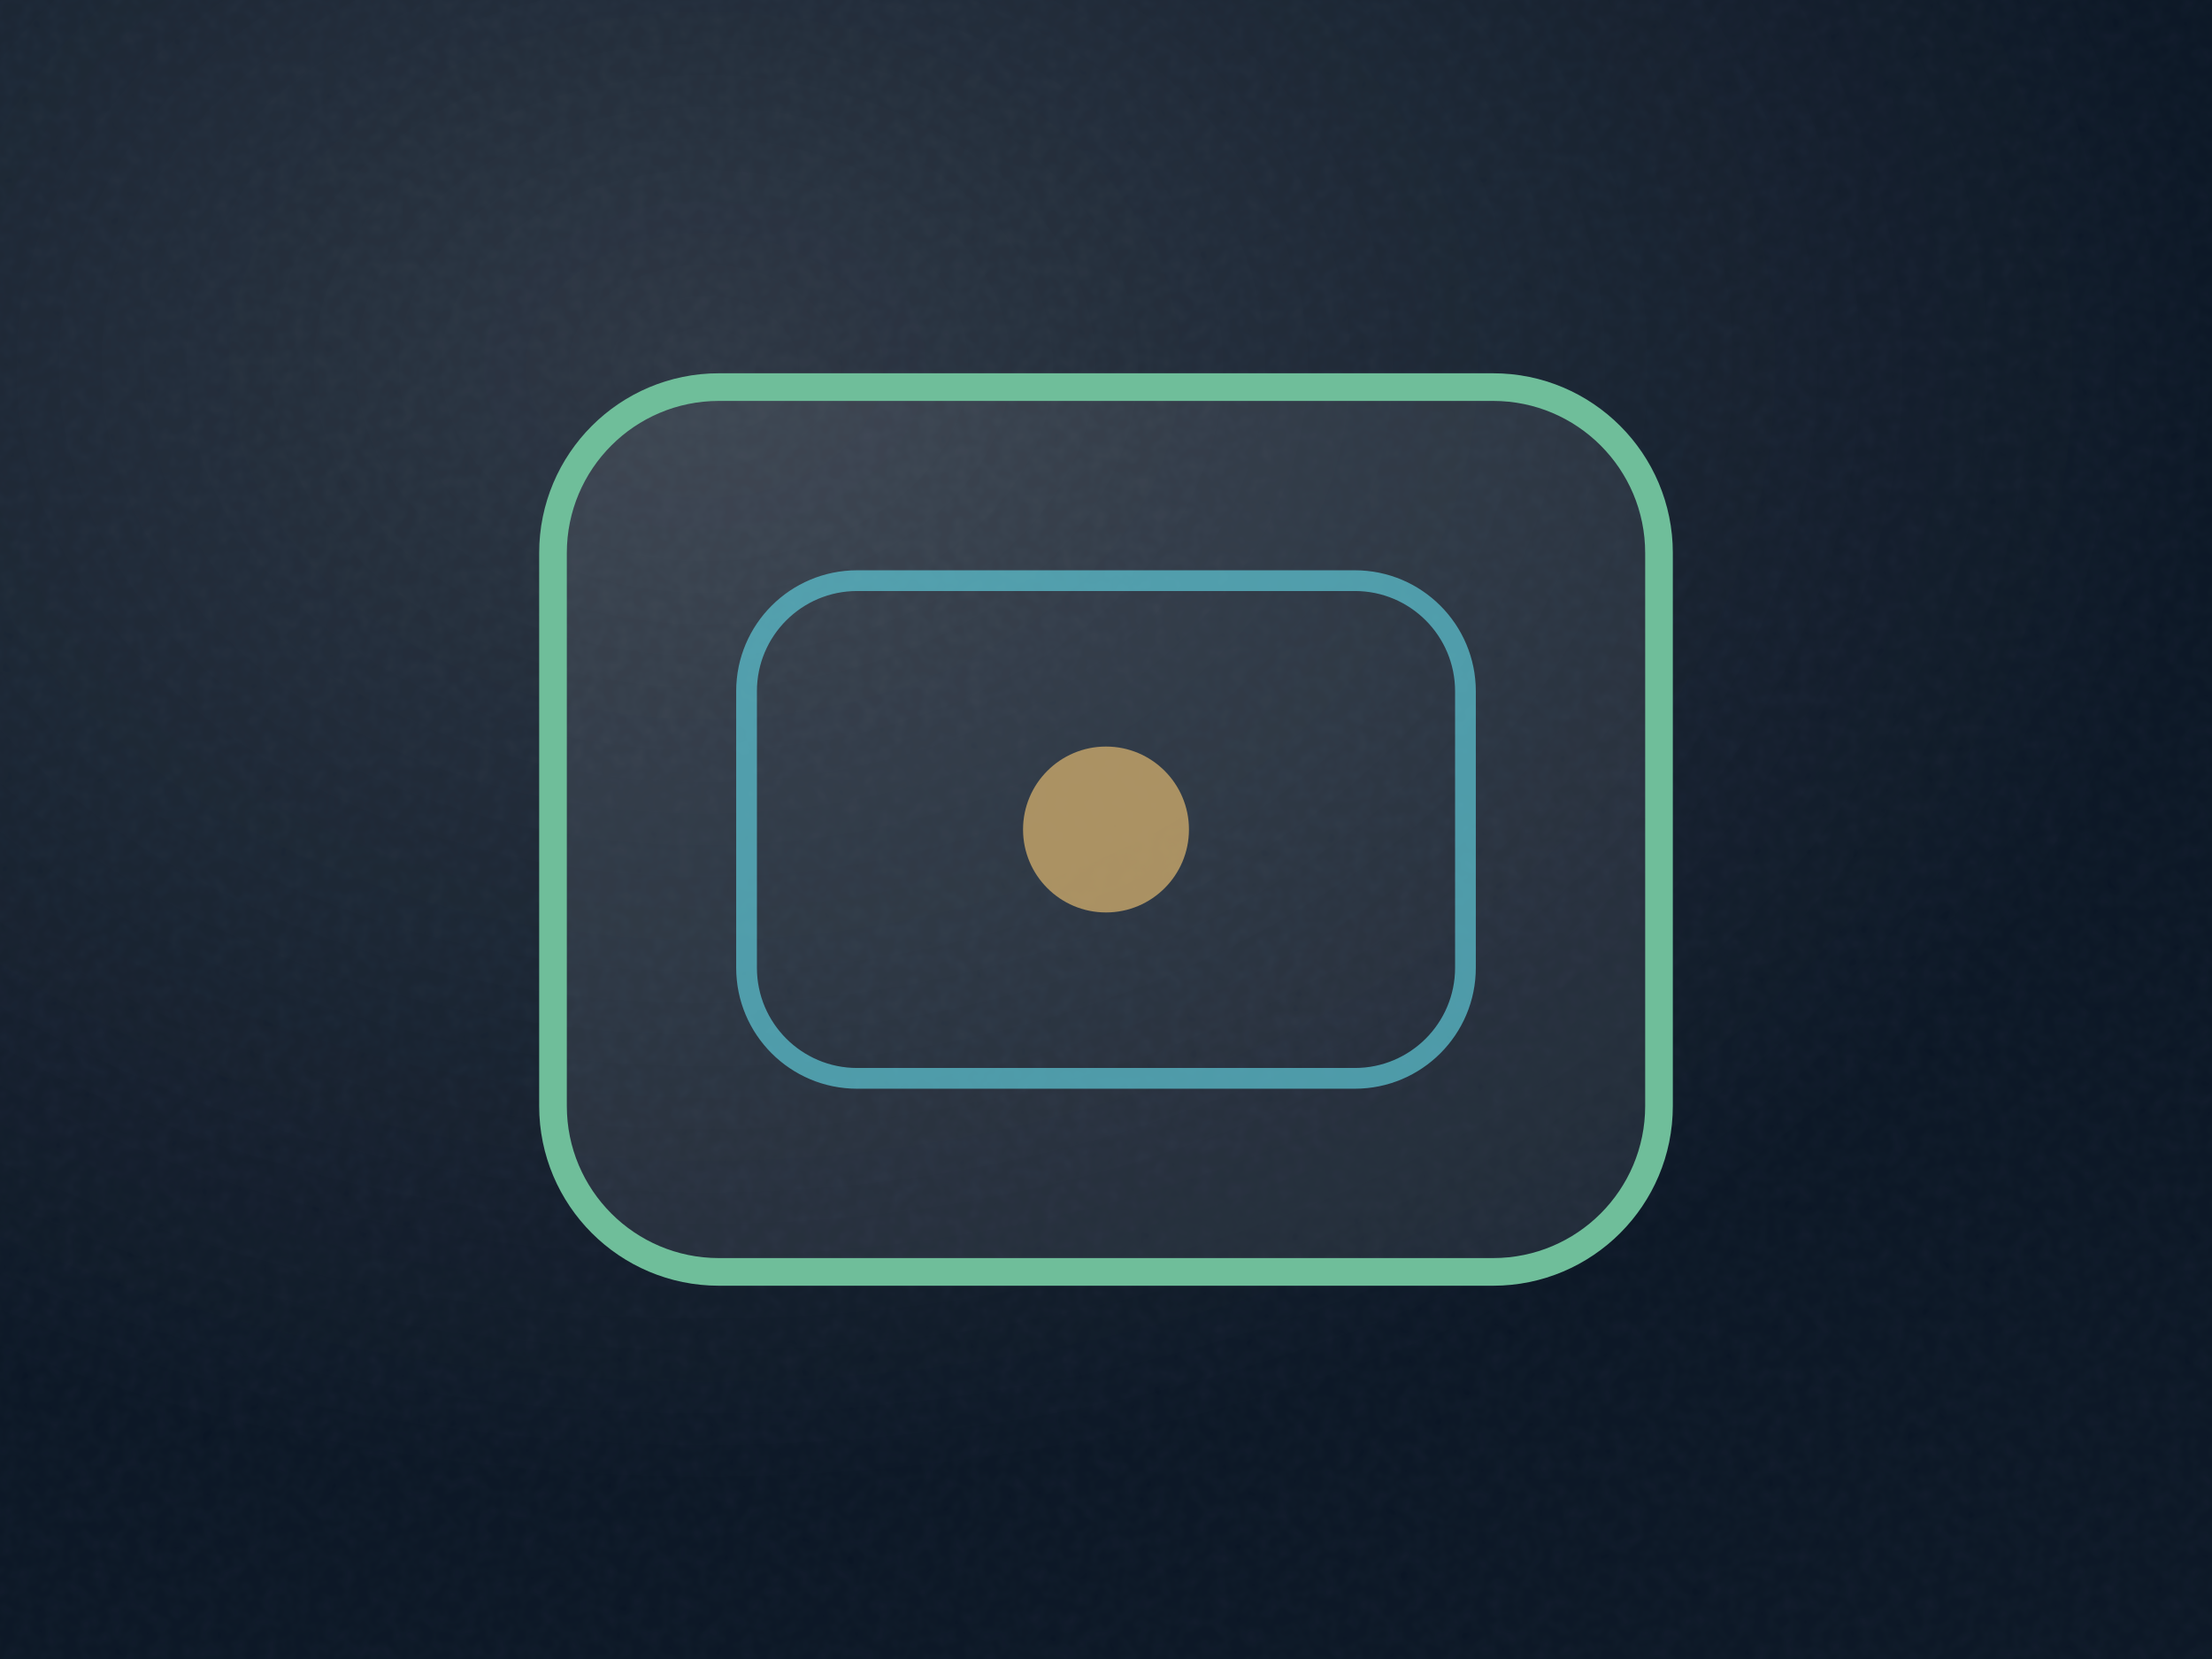
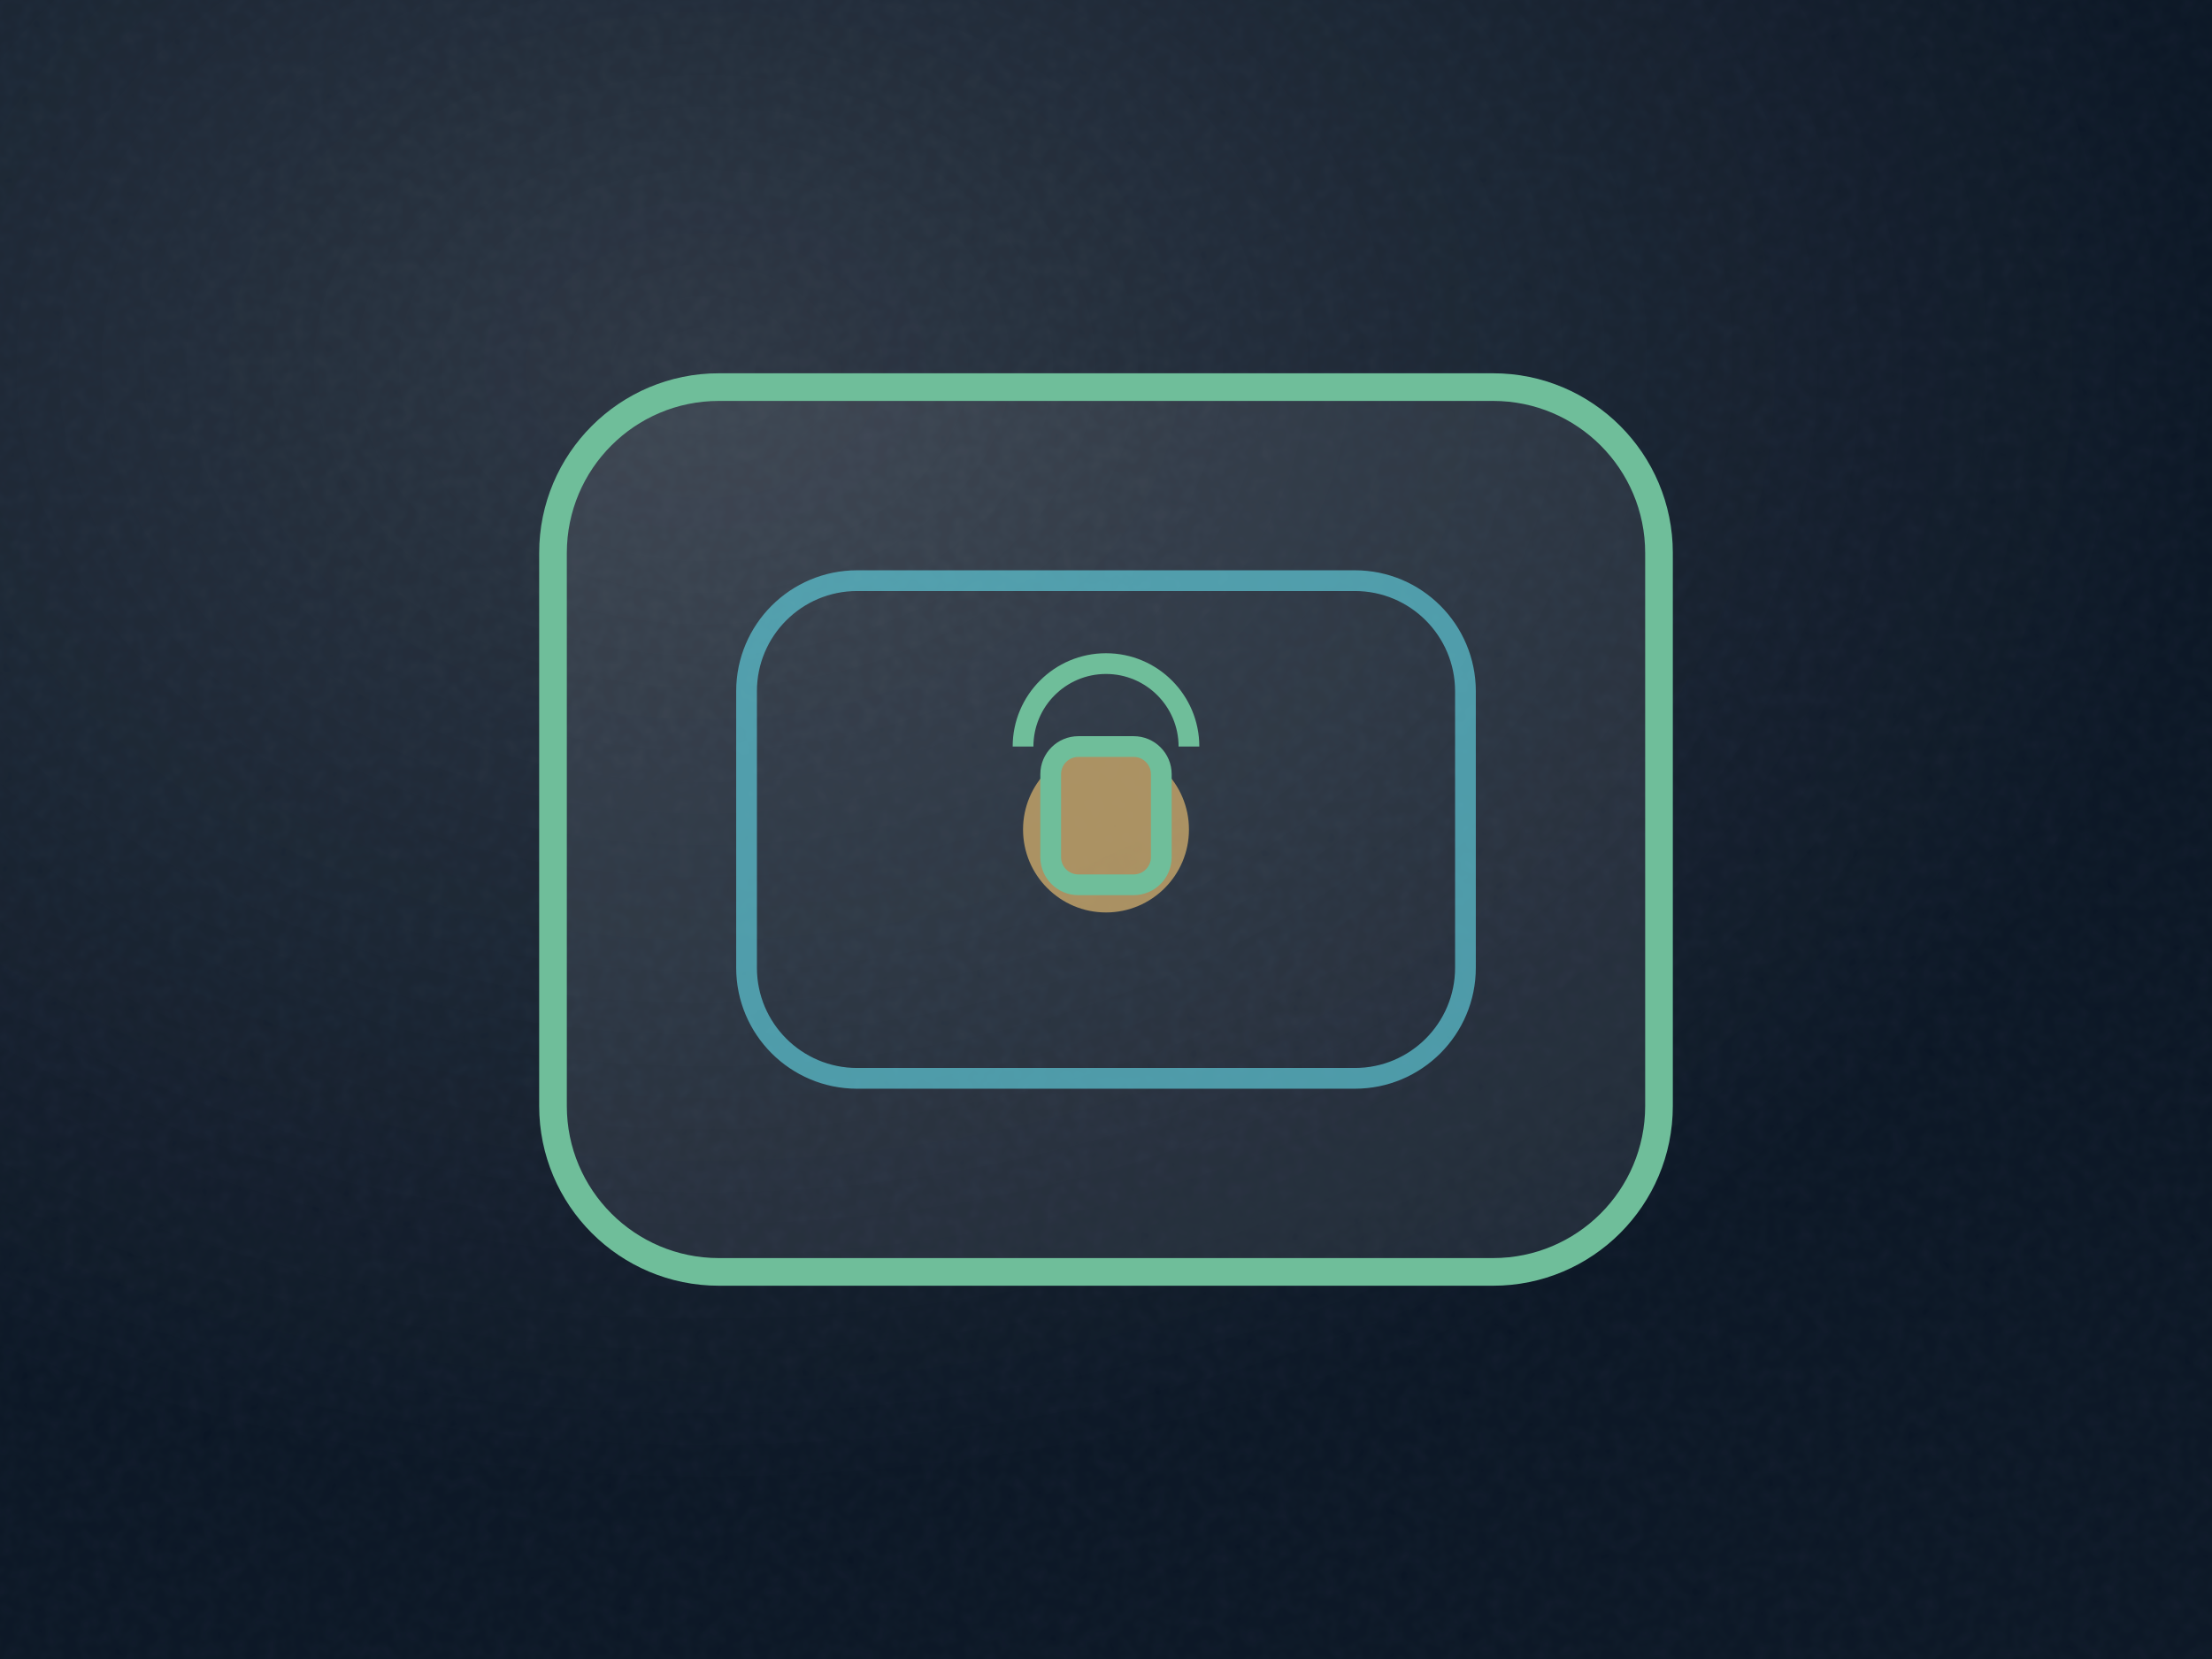
<svg xmlns="http://www.w3.org/2000/svg" viewBox="0 0 160 120" role="img" aria-label="safe-frame">
  <defs>
    <radialGradient id="gsafeframe" cx="32%" cy="22%" r="68%">
      <stop offset="0%" stop-color="#ffffff" stop-opacity="0.14" />
      <stop offset="100%" stop-color="#ffffff" stop-opacity="0" />
    </radialGradient>
    <filter id="nsafeframe" x="-20%" y="-20%" width="140%" height="140%">
      <feTurbulence type="fractalNoise" baseFrequency="0.9" numOctaves="2" stitchTiles="stitch" result="noise" />
      <feColorMatrix type="matrix" values="0 0 0 0 0.7  0 0 0 0 0.8  0 0 0 0 0.9  0 0 0 0.045 0" />
    </filter>
  </defs>
  <rect width="160" height="120" fill="#0a1524" />
  <rect width="160" height="120" fill="url(#gsafeframe)" />
  <rect width="160" height="120" filter="url(#nsafeframe)" opacity="0.85" />
  <rect x="40" y="28" width="80" height="64" rx="12" fill="rgba(255,255,255,0.08)" stroke="#6fbe9a" stroke-width="2" />
  <rect x="54" y="42" width="52" height="36" rx="8" fill="none" stroke="#5ec8d6" stroke-width="1.5" opacity="0.7" />
  <circle cx="80" cy="60" r="6" fill="#c9a86a" opacity="0.8" />
+   <rect x="76" y="54" width="8" height="10" rx="2" fill="none" stroke="#6fbe9a" stroke-width="1.5" />
+   <path d="M74 54 a6 6 0 0 1 12 0" fill="none" stroke="#6fbe9a" stroke-width="1.5" />
</svg>
